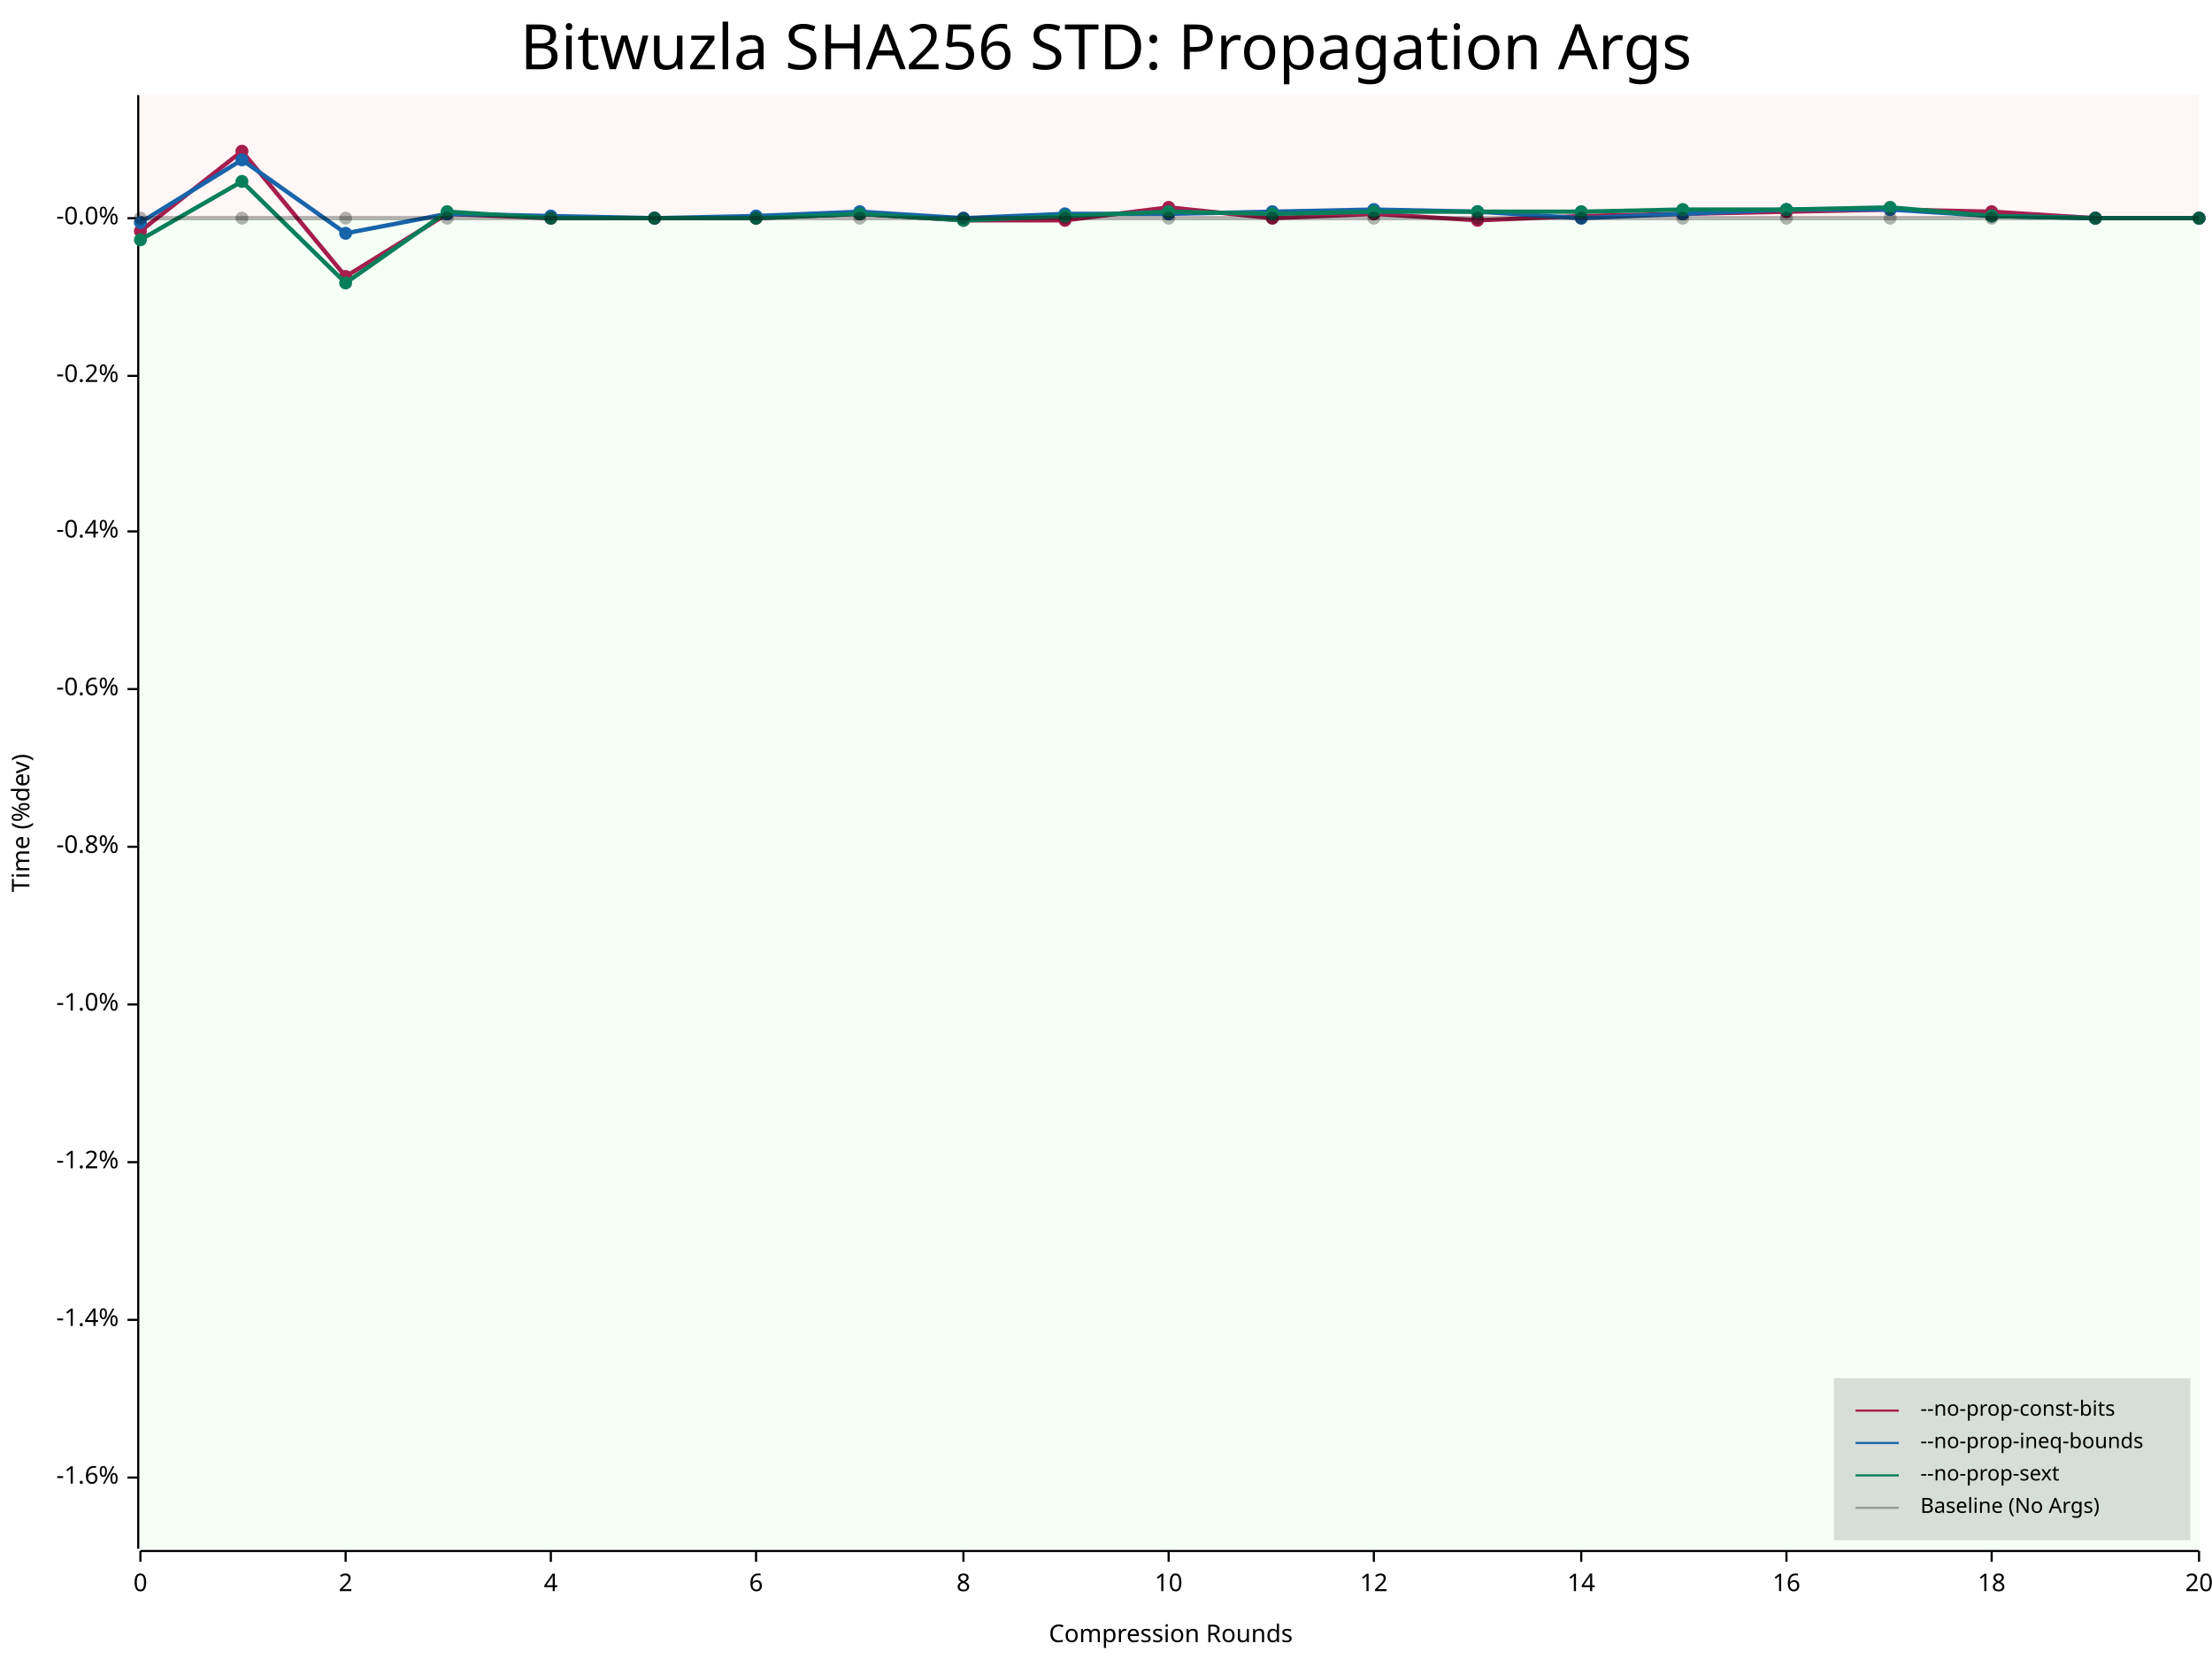
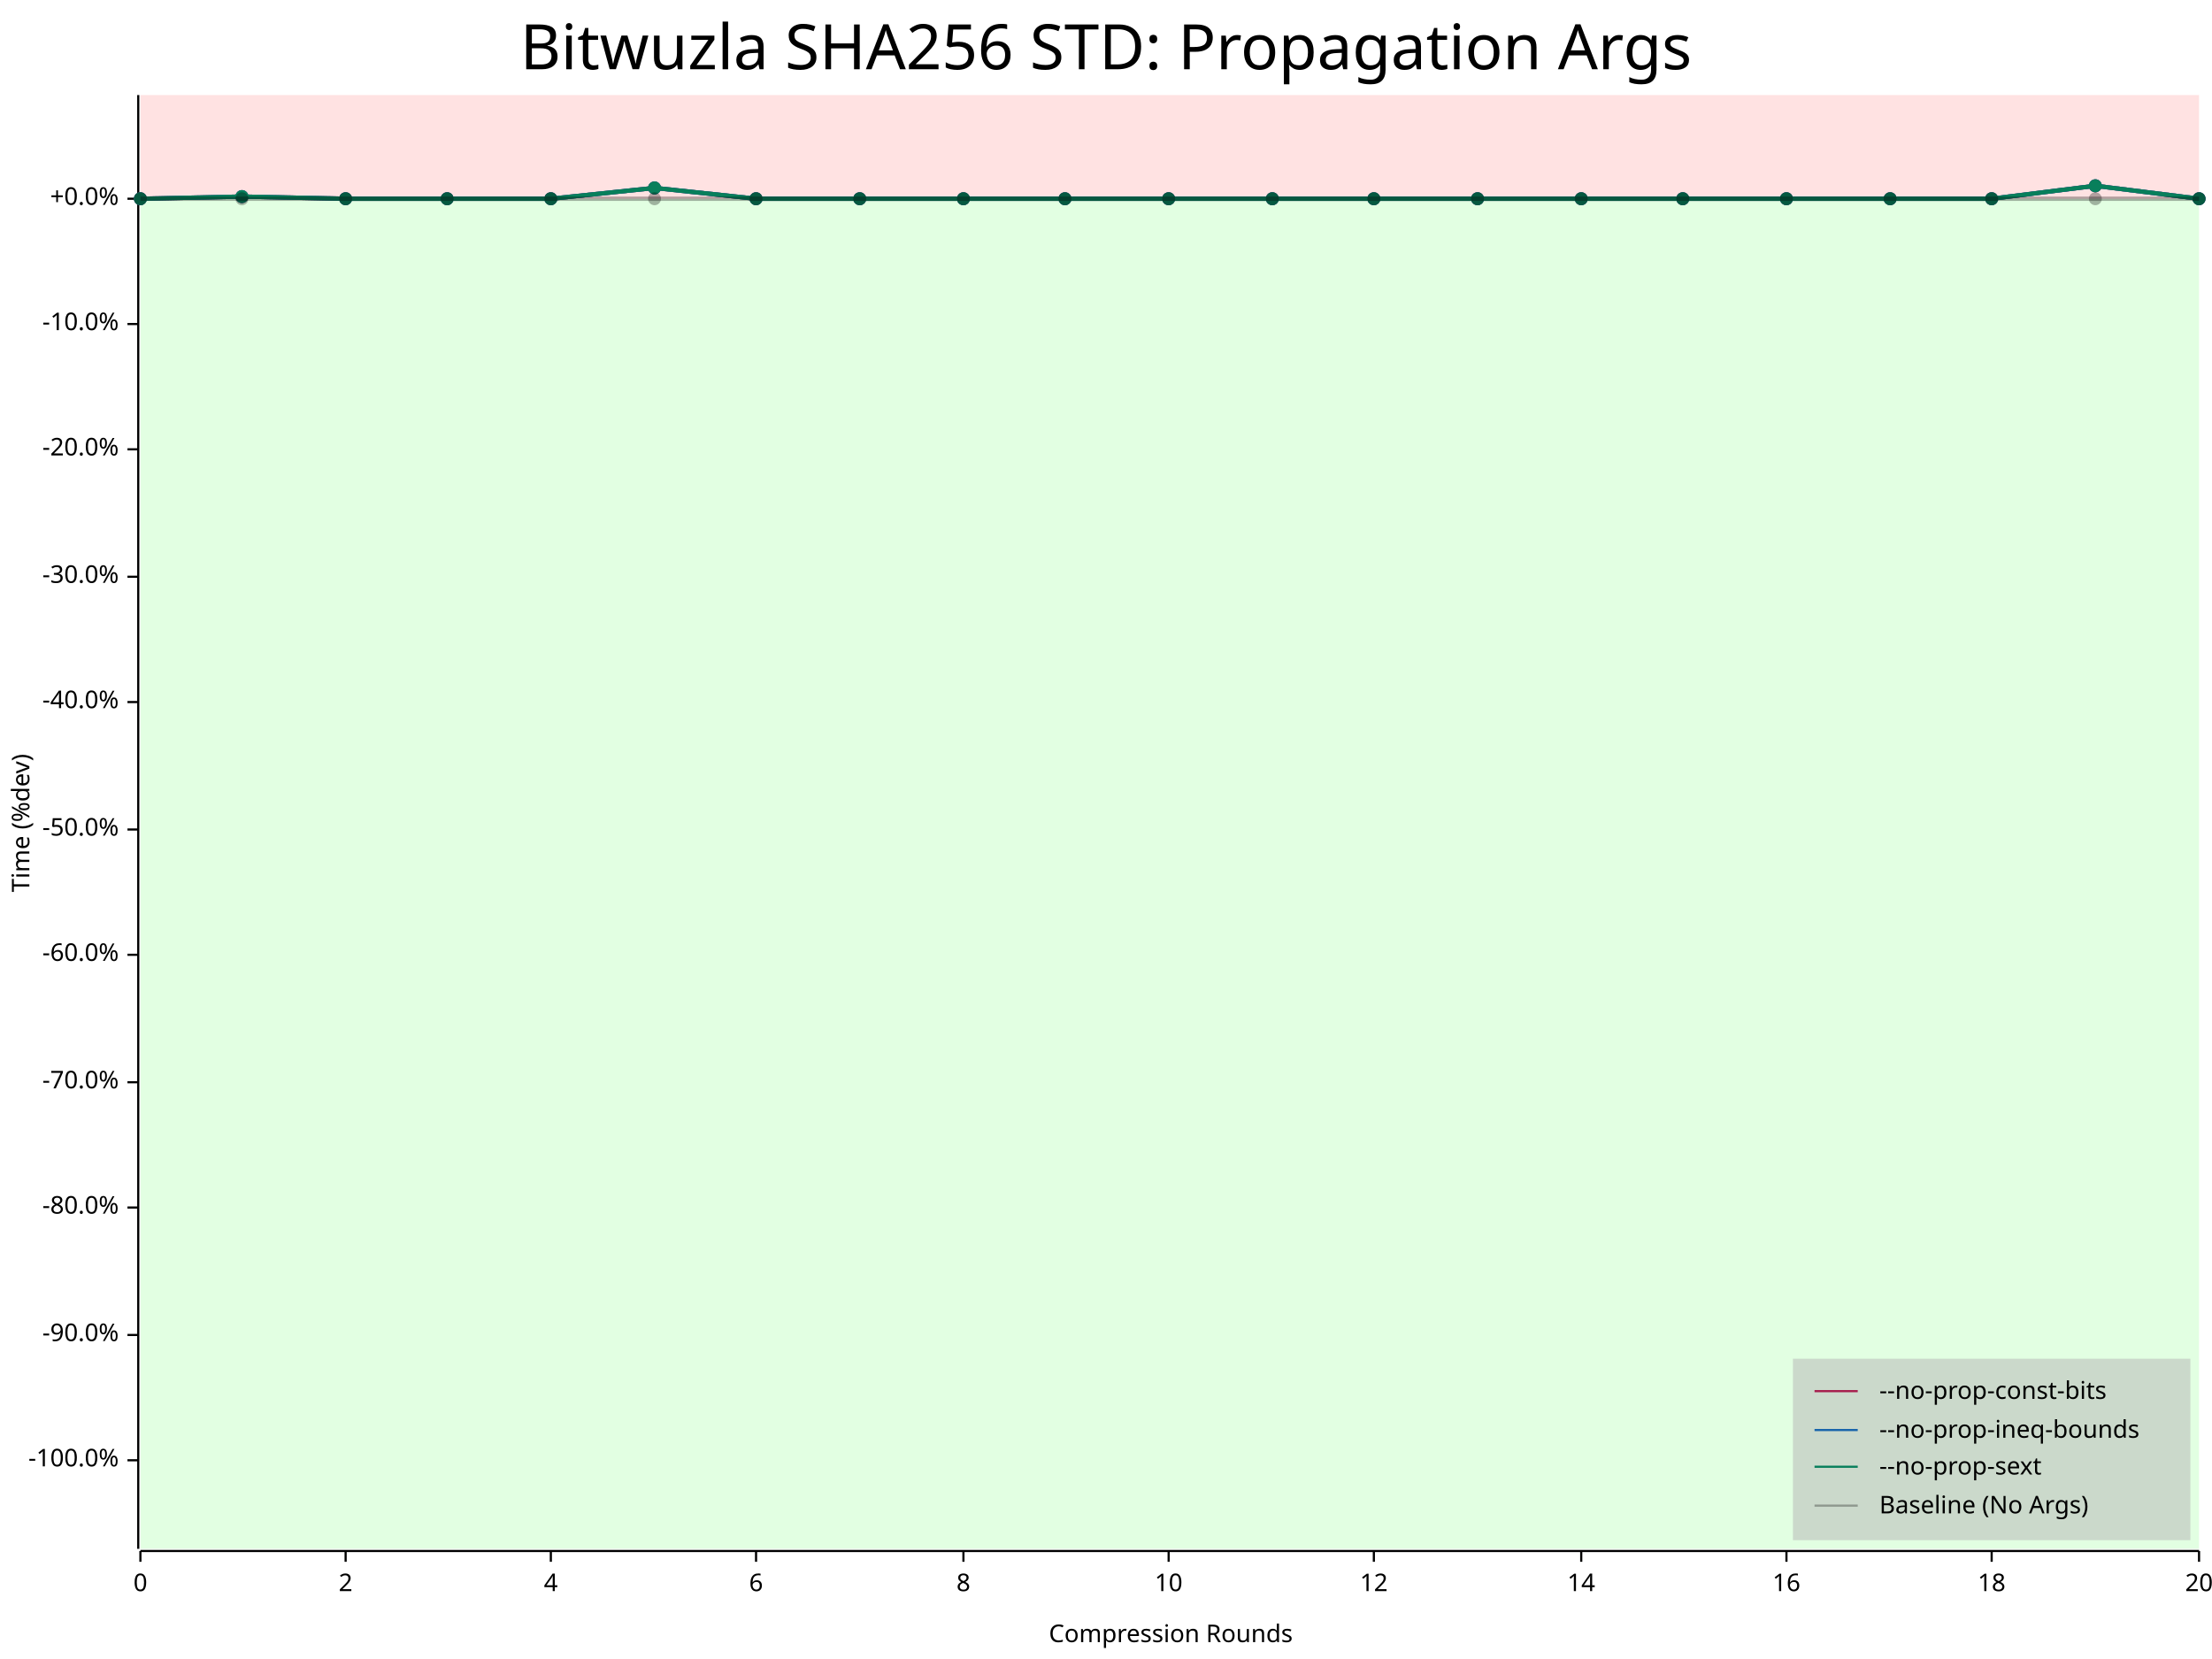
<svg xmlns="http://www.w3.org/2000/svg" width="1024" height="768" viewBox="0 0 1024 768">
  <rect x="0" y="0" width="1024" height="768" opacity="1" fill="#FFFFFF" stroke="none" />
  <text x="512" y="10" dy="0.76em" text-anchor="middle" font-family="noto sans" font-size="29.032" opacity="1" fill="#000000">
Bitwuzla SHA256 STD: Propagation Args
</text>
-   <rect x="65" y="101" width="953" height="616" opacity="0.125" fill="#B6FFB6" stroke="none" />
-   <rect x="65" y="44" width="953" height="57" opacity="0.125" fill="#FFB6B6" stroke="none" />
+   <rect x="65" y="92" width="953" height="625" opacity="0.4" fill="#B6FFB6" stroke="none" />
+   <rect x="65" y="44" width="953" height="48" opacity="0.4" fill="#FFB6B6" stroke="none" />
  <text x="542" y="763" dy="-0.5ex" text-anchor="middle" font-family="noto sans" font-size="11.29" opacity="1" fill="#000000">
Compression Rounds
</text>
  <polyline fill="none" opacity="1" stroke="#000000" stroke-width="1" points="65,718 1018,718 " />
  <text x="65" y="728" dy="0.76em" text-anchor="middle" font-family="noto sans" font-size="11.29" opacity="1" fill="#000000">
0
</text>
  <polyline fill="none" opacity="1" stroke="#000000" stroke-width="1" points="65,718 65,723 " />
  <text x="160" y="728" dy="0.76em" text-anchor="middle" font-family="noto sans" font-size="11.29" opacity="1" fill="#000000">
2
</text>
  <polyline fill="none" opacity="1" stroke="#000000" stroke-width="1" points="160,718 160,723 " />
  <text x="255" y="728" dy="0.76em" text-anchor="middle" font-family="noto sans" font-size="11.29" opacity="1" fill="#000000">
4
</text>
  <polyline fill="none" opacity="1" stroke="#000000" stroke-width="1" points="255,718 255,723 " />
  <text x="350" y="728" dy="0.76em" text-anchor="middle" font-family="noto sans" font-size="11.29" opacity="1" fill="#000000">
6
</text>
  <polyline fill="none" opacity="1" stroke="#000000" stroke-width="1" points="350,718 350,723 " />
  <text x="446" y="728" dy="0.76em" text-anchor="middle" font-family="noto sans" font-size="11.29" opacity="1" fill="#000000">
8
</text>
  <polyline fill="none" opacity="1" stroke="#000000" stroke-width="1" points="446,718 446,723 " />
  <text x="541" y="728" dy="0.76em" text-anchor="middle" font-family="noto sans" font-size="11.29" opacity="1" fill="#000000">
10
</text>
  <polyline fill="none" opacity="1" stroke="#000000" stroke-width="1" points="541,718 541,723 " />
  <text x="636" y="728" dy="0.76em" text-anchor="middle" font-family="noto sans" font-size="11.29" opacity="1" fill="#000000">
12
</text>
  <polyline fill="none" opacity="1" stroke="#000000" stroke-width="1" points="636,718 636,723 " />
  <text x="732" y="728" dy="0.76em" text-anchor="middle" font-family="noto sans" font-size="11.29" opacity="1" fill="#000000">
14
</text>
  <polyline fill="none" opacity="1" stroke="#000000" stroke-width="1" points="732,718 732,723 " />
  <text x="827" y="728" dy="0.76em" text-anchor="middle" font-family="noto sans" font-size="11.29" opacity="1" fill="#000000">
16
</text>
  <polyline fill="none" opacity="1" stroke="#000000" stroke-width="1" points="827,718 827,723 " />
  <text x="922" y="728" dy="0.76em" text-anchor="middle" font-family="noto sans" font-size="11.29" opacity="1" fill="#000000">
18
</text>
  <polyline fill="none" opacity="1" stroke="#000000" stroke-width="1" points="922,718 922,723 " />
  <text x="1018" y="728" dy="0.76em" text-anchor="middle" font-family="noto sans" font-size="11.29" opacity="1" fill="#000000">
20
</text>
  <polyline fill="none" opacity="1" stroke="#000000" stroke-width="1" points="1018,718 1018,723 " />
  <text x="5" y="381" dy="0.76em" text-anchor="middle" font-family="noto sans" font-size="11.29" opacity="1" fill="#000000" transform="rotate(270, 5, 381)">
Time (%dev)
</text>
  <polyline fill="none" opacity="1" stroke="#000000" stroke-width="1" points="64,44 64,717 " />
-   <text x="55" y="684" dy="0.5ex" text-anchor="end" font-family="noto sans" font-size="11.29" opacity="1" fill="#000000">
- -1.6%
- </text>
-   <polyline fill="none" opacity="1" stroke="#000000" stroke-width="1" points="59,684 64,684 " />
-   <text x="55" y="611" dy="0.5ex" text-anchor="end" font-family="noto sans" font-size="11.29" opacity="1" fill="#000000">
- -1.4%
- </text>
-   <polyline fill="none" opacity="1" stroke="#000000" stroke-width="1" points="59,611 64,611 " />
-   <text x="55" y="538" dy="0.5ex" text-anchor="end" font-family="noto sans" font-size="11.29" opacity="1" fill="#000000">
- -1.2%
- </text>
-   <polyline fill="none" opacity="1" stroke="#000000" stroke-width="1" points="59,538 64,538 " />
-   <text x="55" y="465" dy="0.5ex" text-anchor="end" font-family="noto sans" font-size="11.29" opacity="1" fill="#000000">
- -1.0%
- </text>
-   <polyline fill="none" opacity="1" stroke="#000000" stroke-width="1" points="59,465 64,465 " />
-   <text x="55" y="392" dy="0.5ex" text-anchor="end" font-family="noto sans" font-size="11.29" opacity="1" fill="#000000">
- -0.8%
- </text>
-   <polyline fill="none" opacity="1" stroke="#000000" stroke-width="1" points="59,392 64,392 " />
-   <text x="55" y="319" dy="0.5ex" text-anchor="end" font-family="noto sans" font-size="11.29" opacity="1" fill="#000000">
- -0.6%
- </text>
-   <polyline fill="none" opacity="1" stroke="#000000" stroke-width="1" points="59,319 64,319 " />
-   <text x="55" y="246" dy="0.5ex" text-anchor="end" font-family="noto sans" font-size="11.29" opacity="1" fill="#000000">
- -0.4%
- </text>
-   <polyline fill="none" opacity="1" stroke="#000000" stroke-width="1" points="59,246 64,246 " />
-   <text x="55" y="174" dy="0.5ex" text-anchor="end" font-family="noto sans" font-size="11.29" opacity="1" fill="#000000">
- -0.2%
- </text>
-   <polyline fill="none" opacity="1" stroke="#000000" stroke-width="1" points="59,174 64,174 " />
-   <text x="55" y="101" dy="0.5ex" text-anchor="end" font-family="noto sans" font-size="11.29" opacity="1" fill="#000000">
- -0.0%
- </text>
-   <polyline fill="none" opacity="1" stroke="#000000" stroke-width="1" points="59,101 64,101 " />
-   <polyline fill="none" opacity="1" stroke="#A61E4D" stroke-width="2" points="65,107 112,70 160,128 207,99 255,101 303,101 350,101 398,99 446,102 493,102 541,96 589,101 636,99 684,102 732,100 779,99 827,98 875,97 922,98 970,101 1018,101 " />
-   <circle cx="65" cy="107" r="3" opacity="1" fill="#A61E4D" stroke="none" stroke-width="1" />
-   <circle cx="112" cy="70" r="3" opacity="1" fill="#A61E4D" stroke="none" stroke-width="1" />
-   <circle cx="160" cy="128" r="3" opacity="1" fill="#A61E4D" stroke="none" stroke-width="1" />
-   <circle cx="207" cy="99" r="3" opacity="1" fill="#A61E4D" stroke="none" stroke-width="1" />
-   <circle cx="255" cy="101" r="3" opacity="1" fill="#A61E4D" stroke="none" stroke-width="1" />
-   <circle cx="303" cy="101" r="3" opacity="1" fill="#A61E4D" stroke="none" stroke-width="1" />
-   <circle cx="350" cy="101" r="3" opacity="1" fill="#A61E4D" stroke="none" stroke-width="1" />
-   <circle cx="398" cy="99" r="3" opacity="1" fill="#A61E4D" stroke="none" stroke-width="1" />
-   <circle cx="446" cy="102" r="3" opacity="1" fill="#A61E4D" stroke="none" stroke-width="1" />
-   <circle cx="493" cy="102" r="3" opacity="1" fill="#A61E4D" stroke="none" stroke-width="1" />
-   <circle cx="541" cy="96" r="3" opacity="1" fill="#A61E4D" stroke="none" stroke-width="1" />
-   <circle cx="589" cy="101" r="3" opacity="1" fill="#A61E4D" stroke="none" stroke-width="1" />
-   <circle cx="636" cy="99" r="3" opacity="1" fill="#A61E4D" stroke="none" stroke-width="1" />
-   <circle cx="684" cy="102" r="3" opacity="1" fill="#A61E4D" stroke="none" stroke-width="1" />
-   <circle cx="732" cy="100" r="3" opacity="1" fill="#A61E4D" stroke="none" stroke-width="1" />
-   <circle cx="779" cy="99" r="3" opacity="1" fill="#A61E4D" stroke="none" stroke-width="1" />
-   <circle cx="827" cy="98" r="3" opacity="1" fill="#A61E4D" stroke="none" stroke-width="1" />
-   <circle cx="875" cy="97" r="3" opacity="1" fill="#A61E4D" stroke="none" stroke-width="1" />
-   <circle cx="922" cy="98" r="3" opacity="1" fill="#A61E4D" stroke="none" stroke-width="1" />
-   <circle cx="970" cy="101" r="3" opacity="1" fill="#A61E4D" stroke="none" stroke-width="1" />
-   <circle cx="1018" cy="101" r="3" opacity="1" fill="#A61E4D" stroke="none" stroke-width="1" />
-   <polyline fill="none" opacity="1" stroke="#1864AB" stroke-width="2" points="65,103 112,74 160,108 207,99 255,100 303,101 350,100 398,98 446,101 493,99 541,99 589,98 636,97 684,98 732,101 779,99 827,97 875,97 922,100 970,101 1018,101 " />
-   <circle cx="65" cy="103" r="3" opacity="1" fill="#1864AB" stroke="none" stroke-width="1" />
-   <circle cx="112" cy="74" r="3" opacity="1" fill="#1864AB" stroke="none" stroke-width="1" />
-   <circle cx="160" cy="108" r="3" opacity="1" fill="#1864AB" stroke="none" stroke-width="1" />
-   <circle cx="207" cy="99" r="3" opacity="1" fill="#1864AB" stroke="none" stroke-width="1" />
-   <circle cx="255" cy="100" r="3" opacity="1" fill="#1864AB" stroke="none" stroke-width="1" />
-   <circle cx="303" cy="101" r="3" opacity="1" fill="#1864AB" stroke="none" stroke-width="1" />
-   <circle cx="350" cy="100" r="3" opacity="1" fill="#1864AB" stroke="none" stroke-width="1" />
-   <circle cx="398" cy="98" r="3" opacity="1" fill="#1864AB" stroke="none" stroke-width="1" />
-   <circle cx="446" cy="101" r="3" opacity="1" fill="#1864AB" stroke="none" stroke-width="1" />
-   <circle cx="493" cy="99" r="3" opacity="1" fill="#1864AB" stroke="none" stroke-width="1" />
-   <circle cx="541" cy="99" r="3" opacity="1" fill="#1864AB" stroke="none" stroke-width="1" />
-   <circle cx="589" cy="98" r="3" opacity="1" fill="#1864AB" stroke="none" stroke-width="1" />
-   <circle cx="636" cy="97" r="3" opacity="1" fill="#1864AB" stroke="none" stroke-width="1" />
-   <circle cx="684" cy="98" r="3" opacity="1" fill="#1864AB" stroke="none" stroke-width="1" />
-   <circle cx="732" cy="101" r="3" opacity="1" fill="#1864AB" stroke="none" stroke-width="1" />
-   <circle cx="779" cy="99" r="3" opacity="1" fill="#1864AB" stroke="none" stroke-width="1" />
-   <circle cx="827" cy="97" r="3" opacity="1" fill="#1864AB" stroke="none" stroke-width="1" />
-   <circle cx="875" cy="97" r="3" opacity="1" fill="#1864AB" stroke="none" stroke-width="1" />
-   <circle cx="922" cy="100" r="3" opacity="1" fill="#1864AB" stroke="none" stroke-width="1" />
-   <circle cx="970" cy="101" r="3" opacity="1" fill="#1864AB" stroke="none" stroke-width="1" />
-   <circle cx="1018" cy="101" r="3" opacity="1" fill="#1864AB" stroke="none" stroke-width="1" />
-   <polyline fill="none" opacity="1" stroke="#087F5B" stroke-width="2" points="65,111 112,84 160,131 207,98 255,101 303,101 350,101 398,99 446,102 493,100 541,98 589,99 636,98 684,98 732,98 779,97 827,97 875,96 922,100 970,101 1018,101 " />
-   <circle cx="65" cy="111" r="3" opacity="1" fill="#087F5B" stroke="none" stroke-width="1" />
-   <circle cx="112" cy="84" r="3" opacity="1" fill="#087F5B" stroke="none" stroke-width="1" />
-   <circle cx="160" cy="131" r="3" opacity="1" fill="#087F5B" stroke="none" stroke-width="1" />
-   <circle cx="207" cy="98" r="3" opacity="1" fill="#087F5B" stroke="none" stroke-width="1" />
-   <circle cx="255" cy="101" r="3" opacity="1" fill="#087F5B" stroke="none" stroke-width="1" />
-   <circle cx="303" cy="101" r="3" opacity="1" fill="#087F5B" stroke="none" stroke-width="1" />
-   <circle cx="350" cy="101" r="3" opacity="1" fill="#087F5B" stroke="none" stroke-width="1" />
-   <circle cx="398" cy="99" r="3" opacity="1" fill="#087F5B" stroke="none" stroke-width="1" />
-   <circle cx="446" cy="102" r="3" opacity="1" fill="#087F5B" stroke="none" stroke-width="1" />
-   <circle cx="493" cy="100" r="3" opacity="1" fill="#087F5B" stroke="none" stroke-width="1" />
-   <circle cx="541" cy="98" r="3" opacity="1" fill="#087F5B" stroke="none" stroke-width="1" />
-   <circle cx="589" cy="99" r="3" opacity="1" fill="#087F5B" stroke="none" stroke-width="1" />
-   <circle cx="636" cy="98" r="3" opacity="1" fill="#087F5B" stroke="none" stroke-width="1" />
-   <circle cx="684" cy="98" r="3" opacity="1" fill="#087F5B" stroke="none" stroke-width="1" />
-   <circle cx="732" cy="98" r="3" opacity="1" fill="#087F5B" stroke="none" stroke-width="1" />
-   <circle cx="779" cy="97" r="3" opacity="1" fill="#087F5B" stroke="none" stroke-width="1" />
-   <circle cx="827" cy="97" r="3" opacity="1" fill="#087F5B" stroke="none" stroke-width="1" />
-   <circle cx="875" cy="96" r="3" opacity="1" fill="#087F5B" stroke="none" stroke-width="1" />
-   <circle cx="922" cy="100" r="3" opacity="1" fill="#087F5B" stroke="none" stroke-width="1" />
-   <circle cx="970" cy="101" r="3" opacity="1" fill="#087F5B" stroke="none" stroke-width="1" />
-   <circle cx="1018" cy="101" r="3" opacity="1" fill="#087F5B" stroke="none" stroke-width="1" />
-   <polyline fill="none" opacity="0.3" stroke="#000000" stroke-width="2" points="65,101 112,101 160,101 207,101 255,101 303,101 350,101 398,101 446,101 493,101 541,101 589,101 636,101 684,101 732,101 779,101 827,101 875,101 922,101 970,101 1018,101 " />
-   <circle cx="65" cy="101" r="3" opacity="0.3" fill="#000000" stroke="none" stroke-width="1" />
-   <circle cx="112" cy="101" r="3" opacity="0.3" fill="#000000" stroke="none" stroke-width="1" />
-   <circle cx="160" cy="101" r="3" opacity="0.3" fill="#000000" stroke="none" stroke-width="1" />
-   <circle cx="207" cy="101" r="3" opacity="0.3" fill="#000000" stroke="none" stroke-width="1" />
-   <circle cx="255" cy="101" r="3" opacity="0.3" fill="#000000" stroke="none" stroke-width="1" />
-   <circle cx="303" cy="101" r="3" opacity="0.3" fill="#000000" stroke="none" stroke-width="1" />
-   <circle cx="350" cy="101" r="3" opacity="0.3" fill="#000000" stroke="none" stroke-width="1" />
-   <circle cx="398" cy="101" r="3" opacity="0.3" fill="#000000" stroke="none" stroke-width="1" />
-   <circle cx="446" cy="101" r="3" opacity="0.3" fill="#000000" stroke="none" stroke-width="1" />
-   <circle cx="493" cy="101" r="3" opacity="0.3" fill="#000000" stroke="none" stroke-width="1" />
-   <circle cx="541" cy="101" r="3" opacity="0.3" fill="#000000" stroke="none" stroke-width="1" />
-   <circle cx="589" cy="101" r="3" opacity="0.3" fill="#000000" stroke="none" stroke-width="1" />
-   <circle cx="636" cy="101" r="3" opacity="0.3" fill="#000000" stroke="none" stroke-width="1" />
-   <circle cx="684" cy="101" r="3" opacity="0.3" fill="#000000" stroke="none" stroke-width="1" />
-   <circle cx="732" cy="101" r="3" opacity="0.3" fill="#000000" stroke="none" stroke-width="1" />
-   <circle cx="779" cy="101" r="3" opacity="0.3" fill="#000000" stroke="none" stroke-width="1" />
-   <circle cx="827" cy="101" r="3" opacity="0.3" fill="#000000" stroke="none" stroke-width="1" />
-   <circle cx="875" cy="101" r="3" opacity="0.3" fill="#000000" stroke="none" stroke-width="1" />
-   <circle cx="922" cy="101" r="3" opacity="0.3" fill="#000000" stroke="none" stroke-width="1" />
-   <circle cx="970" cy="101" r="3" opacity="0.3" fill="#000000" stroke="none" stroke-width="1" />
-   <circle cx="1018" cy="101" r="3" opacity="0.3" fill="#000000" stroke="none" stroke-width="1" />
-   <rect x="849" y="638" width="165" height="75" opacity="0.3" fill="#8C8C8C" stroke="none" />
-   <text x="889" y="648" dy="0.76em" text-anchor="start" font-family="sans-serif" font-size="9.677" opacity="1" fill="#000000">
+   <text x="55" y="676" dy="0.5ex" text-anchor="end" font-family="noto sans" font-size="11.29" opacity="1" fill="#000000">
+ -100.0%
+ </text>
+   <polyline fill="none" opacity="1" stroke="#000000" stroke-width="1" points="59,676 64,676 " />
+   <text x="55" y="618" dy="0.5ex" text-anchor="end" font-family="noto sans" font-size="11.29" opacity="1" fill="#000000">
+ -90.0%
+ </text>
+   <polyline fill="none" opacity="1" stroke="#000000" stroke-width="1" points="59,618 64,618 " />
+   <text x="55" y="559" dy="0.5ex" text-anchor="end" font-family="noto sans" font-size="11.29" opacity="1" fill="#000000">
+ -80.0%
+ </text>
+   <polyline fill="none" opacity="1" stroke="#000000" stroke-width="1" points="59,559 64,559 " />
+   <text x="55" y="501" dy="0.5ex" text-anchor="end" font-family="noto sans" font-size="11.29" opacity="1" fill="#000000">
+ -70.0%
+ </text>
+   <polyline fill="none" opacity="1" stroke="#000000" stroke-width="1" points="59,501 64,501 " />
+   <text x="55" y="442" dy="0.5ex" text-anchor="end" font-family="noto sans" font-size="11.29" opacity="1" fill="#000000">
+ -60.0%
+ </text>
+   <polyline fill="none" opacity="1" stroke="#000000" stroke-width="1" points="59,442 64,442 " />
+   <text x="55" y="384" dy="0.5ex" text-anchor="end" font-family="noto sans" font-size="11.29" opacity="1" fill="#000000">
+ -50.0%
+ </text>
+   <polyline fill="none" opacity="1" stroke="#000000" stroke-width="1" points="59,384 64,384 " />
+   <text x="55" y="325" dy="0.5ex" text-anchor="end" font-family="noto sans" font-size="11.29" opacity="1" fill="#000000">
+ -40.0%
+ </text>
+   <polyline fill="none" opacity="1" stroke="#000000" stroke-width="1" points="59,325 64,325 " />
+   <text x="55" y="267" dy="0.5ex" text-anchor="end" font-family="noto sans" font-size="11.29" opacity="1" fill="#000000">
+ -30.0%
+ </text>
+   <polyline fill="none" opacity="1" stroke="#000000" stroke-width="1" points="59,267 64,267 " />
+   <text x="55" y="208" dy="0.5ex" text-anchor="end" font-family="noto sans" font-size="11.29" opacity="1" fill="#000000">
+ -20.0%
+ </text>
+   <polyline fill="none" opacity="1" stroke="#000000" stroke-width="1" points="59,208 64,208 " />
+   <text x="55" y="150" dy="0.5ex" text-anchor="end" font-family="noto sans" font-size="11.29" opacity="1" fill="#000000">
+ -10.0%
+ </text>
+   <polyline fill="none" opacity="1" stroke="#000000" stroke-width="1" points="59,150 64,150 " />
+   <text x="55" y="92" dy="0.5ex" text-anchor="end" font-family="noto sans" font-size="11.29" opacity="1" fill="#000000">
+ +0.0%
+ </text>
+   <polyline fill="none" opacity="1" stroke="#000000" stroke-width="1" points="59,92 64,92 " />
+   <polyline fill="none" opacity="1" stroke="#A61E4D" stroke-width="2" points="65,92 112,91 160,92 207,92 255,92 303,87 350,92 398,92 446,92 493,92 541,92 589,92 636,92 684,92 732,92 779,92 827,92 875,92 922,92 970,86 1018,92 " />
+   <circle cx="65" cy="92" r="3" opacity="1" fill="#A61E4D" stroke="none" stroke-width="1" />
+   <circle cx="112" cy="91" r="3" opacity="1" fill="#A61E4D" stroke="none" stroke-width="1" />
+   <circle cx="160" cy="92" r="3" opacity="1" fill="#A61E4D" stroke="none" stroke-width="1" />
+   <circle cx="207" cy="92" r="3" opacity="1" fill="#A61E4D" stroke="none" stroke-width="1" />
+   <circle cx="255" cy="92" r="3" opacity="1" fill="#A61E4D" stroke="none" stroke-width="1" />
+   <circle cx="303" cy="87" r="3" opacity="1" fill="#A61E4D" stroke="none" stroke-width="1" />
+   <circle cx="350" cy="92" r="3" opacity="1" fill="#A61E4D" stroke="none" stroke-width="1" />
+   <circle cx="398" cy="92" r="3" opacity="1" fill="#A61E4D" stroke="none" stroke-width="1" />
+   <circle cx="446" cy="92" r="3" opacity="1" fill="#A61E4D" stroke="none" stroke-width="1" />
+   <circle cx="493" cy="92" r="3" opacity="1" fill="#A61E4D" stroke="none" stroke-width="1" />
+   <circle cx="541" cy="92" r="3" opacity="1" fill="#A61E4D" stroke="none" stroke-width="1" />
+   <circle cx="589" cy="92" r="3" opacity="1" fill="#A61E4D" stroke="none" stroke-width="1" />
+   <circle cx="636" cy="92" r="3" opacity="1" fill="#A61E4D" stroke="none" stroke-width="1" />
+   <circle cx="684" cy="92" r="3" opacity="1" fill="#A61E4D" stroke="none" stroke-width="1" />
+   <circle cx="732" cy="92" r="3" opacity="1" fill="#A61E4D" stroke="none" stroke-width="1" />
+   <circle cx="779" cy="92" r="3" opacity="1" fill="#A61E4D" stroke="none" stroke-width="1" />
+   <circle cx="827" cy="92" r="3" opacity="1" fill="#A61E4D" stroke="none" stroke-width="1" />
+   <circle cx="875" cy="92" r="3" opacity="1" fill="#A61E4D" stroke="none" stroke-width="1" />
+   <circle cx="922" cy="92" r="3" opacity="1" fill="#A61E4D" stroke="none" stroke-width="1" />
+   <circle cx="970" cy="86" r="3" opacity="1" fill="#A61E4D" stroke="none" stroke-width="1" />
+   <circle cx="1018" cy="92" r="3" opacity="1" fill="#A61E4D" stroke="none" stroke-width="1" />
+   <polyline fill="none" opacity="1" stroke="#1864AB" stroke-width="2" points="65,92 112,91 160,92 207,92 255,92 303,87 350,92 398,92 446,92 493,92 541,92 589,92 636,92 684,92 732,92 779,92 827,92 875,92 922,92 970,86 1018,92 " />
+   <circle cx="65" cy="92" r="3" opacity="1" fill="#1864AB" stroke="none" stroke-width="1" />
+   <circle cx="112" cy="91" r="3" opacity="1" fill="#1864AB" stroke="none" stroke-width="1" />
+   <circle cx="160" cy="92" r="3" opacity="1" fill="#1864AB" stroke="none" stroke-width="1" />
+   <circle cx="207" cy="92" r="3" opacity="1" fill="#1864AB" stroke="none" stroke-width="1" />
+   <circle cx="255" cy="92" r="3" opacity="1" fill="#1864AB" stroke="none" stroke-width="1" />
+   <circle cx="303" cy="87" r="3" opacity="1" fill="#1864AB" stroke="none" stroke-width="1" />
+   <circle cx="350" cy="92" r="3" opacity="1" fill="#1864AB" stroke="none" stroke-width="1" />
+   <circle cx="398" cy="92" r="3" opacity="1" fill="#1864AB" stroke="none" stroke-width="1" />
+   <circle cx="446" cy="92" r="3" opacity="1" fill="#1864AB" stroke="none" stroke-width="1" />
+   <circle cx="493" cy="92" r="3" opacity="1" fill="#1864AB" stroke="none" stroke-width="1" />
+   <circle cx="541" cy="92" r="3" opacity="1" fill="#1864AB" stroke="none" stroke-width="1" />
+   <circle cx="589" cy="92" r="3" opacity="1" fill="#1864AB" stroke="none" stroke-width="1" />
+   <circle cx="636" cy="92" r="3" opacity="1" fill="#1864AB" stroke="none" stroke-width="1" />
+   <circle cx="684" cy="92" r="3" opacity="1" fill="#1864AB" stroke="none" stroke-width="1" />
+   <circle cx="732" cy="92" r="3" opacity="1" fill="#1864AB" stroke="none" stroke-width="1" />
+   <circle cx="779" cy="92" r="3" opacity="1" fill="#1864AB" stroke="none" stroke-width="1" />
+   <circle cx="827" cy="92" r="3" opacity="1" fill="#1864AB" stroke="none" stroke-width="1" />
+   <circle cx="875" cy="92" r="3" opacity="1" fill="#1864AB" stroke="none" stroke-width="1" />
+   <circle cx="922" cy="92" r="3" opacity="1" fill="#1864AB" stroke="none" stroke-width="1" />
+   <circle cx="970" cy="86" r="3" opacity="1" fill="#1864AB" stroke="none" stroke-width="1" />
+   <circle cx="1018" cy="92" r="3" opacity="1" fill="#1864AB" stroke="none" stroke-width="1" />
+   <polyline fill="none" opacity="1" stroke="#087F5B" stroke-width="2" points="65,92 112,91 160,92 207,92 255,92 303,87 350,92 398,92 446,92 493,92 541,92 589,92 636,92 684,92 732,92 779,92 827,92 875,92 922,92 970,86 1018,92 " />
+   <circle cx="65" cy="92" r="3" opacity="1" fill="#087F5B" stroke="none" stroke-width="1" />
+   <circle cx="112" cy="91" r="3" opacity="1" fill="#087F5B" stroke="none" stroke-width="1" />
+   <circle cx="160" cy="92" r="3" opacity="1" fill="#087F5B" stroke="none" stroke-width="1" />
+   <circle cx="207" cy="92" r="3" opacity="1" fill="#087F5B" stroke="none" stroke-width="1" />
+   <circle cx="255" cy="92" r="3" opacity="1" fill="#087F5B" stroke="none" stroke-width="1" />
+   <circle cx="303" cy="87" r="3" opacity="1" fill="#087F5B" stroke="none" stroke-width="1" />
+   <circle cx="350" cy="92" r="3" opacity="1" fill="#087F5B" stroke="none" stroke-width="1" />
+   <circle cx="398" cy="92" r="3" opacity="1" fill="#087F5B" stroke="none" stroke-width="1" />
+   <circle cx="446" cy="92" r="3" opacity="1" fill="#087F5B" stroke="none" stroke-width="1" />
+   <circle cx="493" cy="92" r="3" opacity="1" fill="#087F5B" stroke="none" stroke-width="1" />
+   <circle cx="541" cy="92" r="3" opacity="1" fill="#087F5B" stroke="none" stroke-width="1" />
+   <circle cx="589" cy="92" r="3" opacity="1" fill="#087F5B" stroke="none" stroke-width="1" />
+   <circle cx="636" cy="92" r="3" opacity="1" fill="#087F5B" stroke="none" stroke-width="1" />
+   <circle cx="684" cy="92" r="3" opacity="1" fill="#087F5B" stroke="none" stroke-width="1" />
+   <circle cx="732" cy="92" r="3" opacity="1" fill="#087F5B" stroke="none" stroke-width="1" />
+   <circle cx="779" cy="92" r="3" opacity="1" fill="#087F5B" stroke="none" stroke-width="1" />
+   <circle cx="827" cy="92" r="3" opacity="1" fill="#087F5B" stroke="none" stroke-width="1" />
+   <circle cx="875" cy="92" r="3" opacity="1" fill="#087F5B" stroke="none" stroke-width="1" />
+   <circle cx="922" cy="92" r="3" opacity="1" fill="#087F5B" stroke="none" stroke-width="1" />
+   <circle cx="970" cy="86" r="3" opacity="1" fill="#087F5B" stroke="none" stroke-width="1" />
+   <circle cx="1018" cy="92" r="3" opacity="1" fill="#087F5B" stroke="none" stroke-width="1" />
+   <polyline fill="none" opacity="0.3" stroke="#000000" stroke-width="2" points="65,92 112,92 160,92 207,92 255,92 303,92 350,92 398,92 446,92 493,92 541,92 589,92 636,92 684,92 732,92 779,92 827,92 875,92 922,92 970,92 1018,92 " />
+   <circle cx="65" cy="92" r="3" opacity="0.3" fill="#000000" stroke="none" stroke-width="1" />
+   <circle cx="112" cy="92" r="3" opacity="0.3" fill="#000000" stroke="none" stroke-width="1" />
+   <circle cx="160" cy="92" r="3" opacity="0.3" fill="#000000" stroke="none" stroke-width="1" />
+   <circle cx="207" cy="92" r="3" opacity="0.3" fill="#000000" stroke="none" stroke-width="1" />
+   <circle cx="255" cy="92" r="3" opacity="0.3" fill="#000000" stroke="none" stroke-width="1" />
+   <circle cx="303" cy="92" r="3" opacity="0.3" fill="#000000" stroke="none" stroke-width="1" />
+   <circle cx="350" cy="92" r="3" opacity="0.3" fill="#000000" stroke="none" stroke-width="1" />
+   <circle cx="398" cy="92" r="3" opacity="0.3" fill="#000000" stroke="none" stroke-width="1" />
+   <circle cx="446" cy="92" r="3" opacity="0.3" fill="#000000" stroke="none" stroke-width="1" />
+   <circle cx="493" cy="92" r="3" opacity="0.3" fill="#000000" stroke="none" stroke-width="1" />
+   <circle cx="541" cy="92" r="3" opacity="0.3" fill="#000000" stroke="none" stroke-width="1" />
+   <circle cx="589" cy="92" r="3" opacity="0.3" fill="#000000" stroke="none" stroke-width="1" />
+   <circle cx="636" cy="92" r="3" opacity="0.3" fill="#000000" stroke="none" stroke-width="1" />
+   <circle cx="684" cy="92" r="3" opacity="0.3" fill="#000000" stroke="none" stroke-width="1" />
+   <circle cx="732" cy="92" r="3" opacity="0.3" fill="#000000" stroke="none" stroke-width="1" />
+   <circle cx="779" cy="92" r="3" opacity="0.3" fill="#000000" stroke="none" stroke-width="1" />
+   <circle cx="827" cy="92" r="3" opacity="0.3" fill="#000000" stroke="none" stroke-width="1" />
+   <circle cx="875" cy="92" r="3" opacity="0.3" fill="#000000" stroke="none" stroke-width="1" />
+   <circle cx="922" cy="92" r="3" opacity="0.3" fill="#000000" stroke="none" stroke-width="1" />
+   <circle cx="970" cy="92" r="3" opacity="0.3" fill="#000000" stroke="none" stroke-width="1" />
+   <circle cx="1018" cy="92" r="3" opacity="0.3" fill="#000000" stroke="none" stroke-width="1" />
+   <rect x="830" y="629" width="184" height="84" opacity="0.5" fill="#B4B4B4" stroke="none" />
+   <text x="870" y="639" dy="0.76em" text-anchor="start" font-family="noto sans" font-size="11.29" opacity="1" fill="#000000">
--no-prop-const-bits
</text>
-   <text x="889" y="663" dy="0.76em" text-anchor="start" font-family="sans-serif" font-size="9.677" opacity="1" fill="#000000">
+   <text x="870" y="657" dy="0.76em" text-anchor="start" font-family="noto sans" font-size="11.29" opacity="1" fill="#000000">
--no-prop-ineq-bounds
</text>
-   <text x="889" y="678" dy="0.76em" text-anchor="start" font-family="sans-serif" font-size="9.677" opacity="1" fill="#000000">
+   <text x="870" y="674" dy="0.76em" text-anchor="start" font-family="noto sans" font-size="11.29" opacity="1" fill="#000000">
--no-prop-sext
</text>
-   <text x="889" y="693" dy="0.76em" text-anchor="start" font-family="sans-serif" font-size="9.677" opacity="1" fill="#000000">
+   <text x="870" y="692" dy="0.76em" text-anchor="start" font-family="noto sans" font-size="11.29" opacity="1" fill="#000000">
Baseline (No Args)
</text>
-   <polyline fill="none" opacity="1" stroke="#A61E4D" stroke-width="1" points="859,653 879,653 " />
-   <polyline fill="none" opacity="1" stroke="#1864AB" stroke-width="1" points="859,668 879,668 " />
-   <polyline fill="none" opacity="1" stroke="#087F5B" stroke-width="1" points="859,683 879,683 " />
-   <polyline fill="none" opacity="0.3" stroke="#000000" stroke-width="1" points="859,698 879,698 " />
+   <polyline fill="none" opacity="1" stroke="#A61E4D" stroke-width="1" points="840,644 860,644 " />
+   <polyline fill="none" opacity="1" stroke="#1864AB" stroke-width="1" points="840,662 860,662 " />
+   <polyline fill="none" opacity="1" stroke="#087F5B" stroke-width="1" points="840,679 860,679 " />
+   <polyline fill="none" opacity="0.3" stroke="#000000" stroke-width="1" points="840,697 860,697 " />
</svg>
